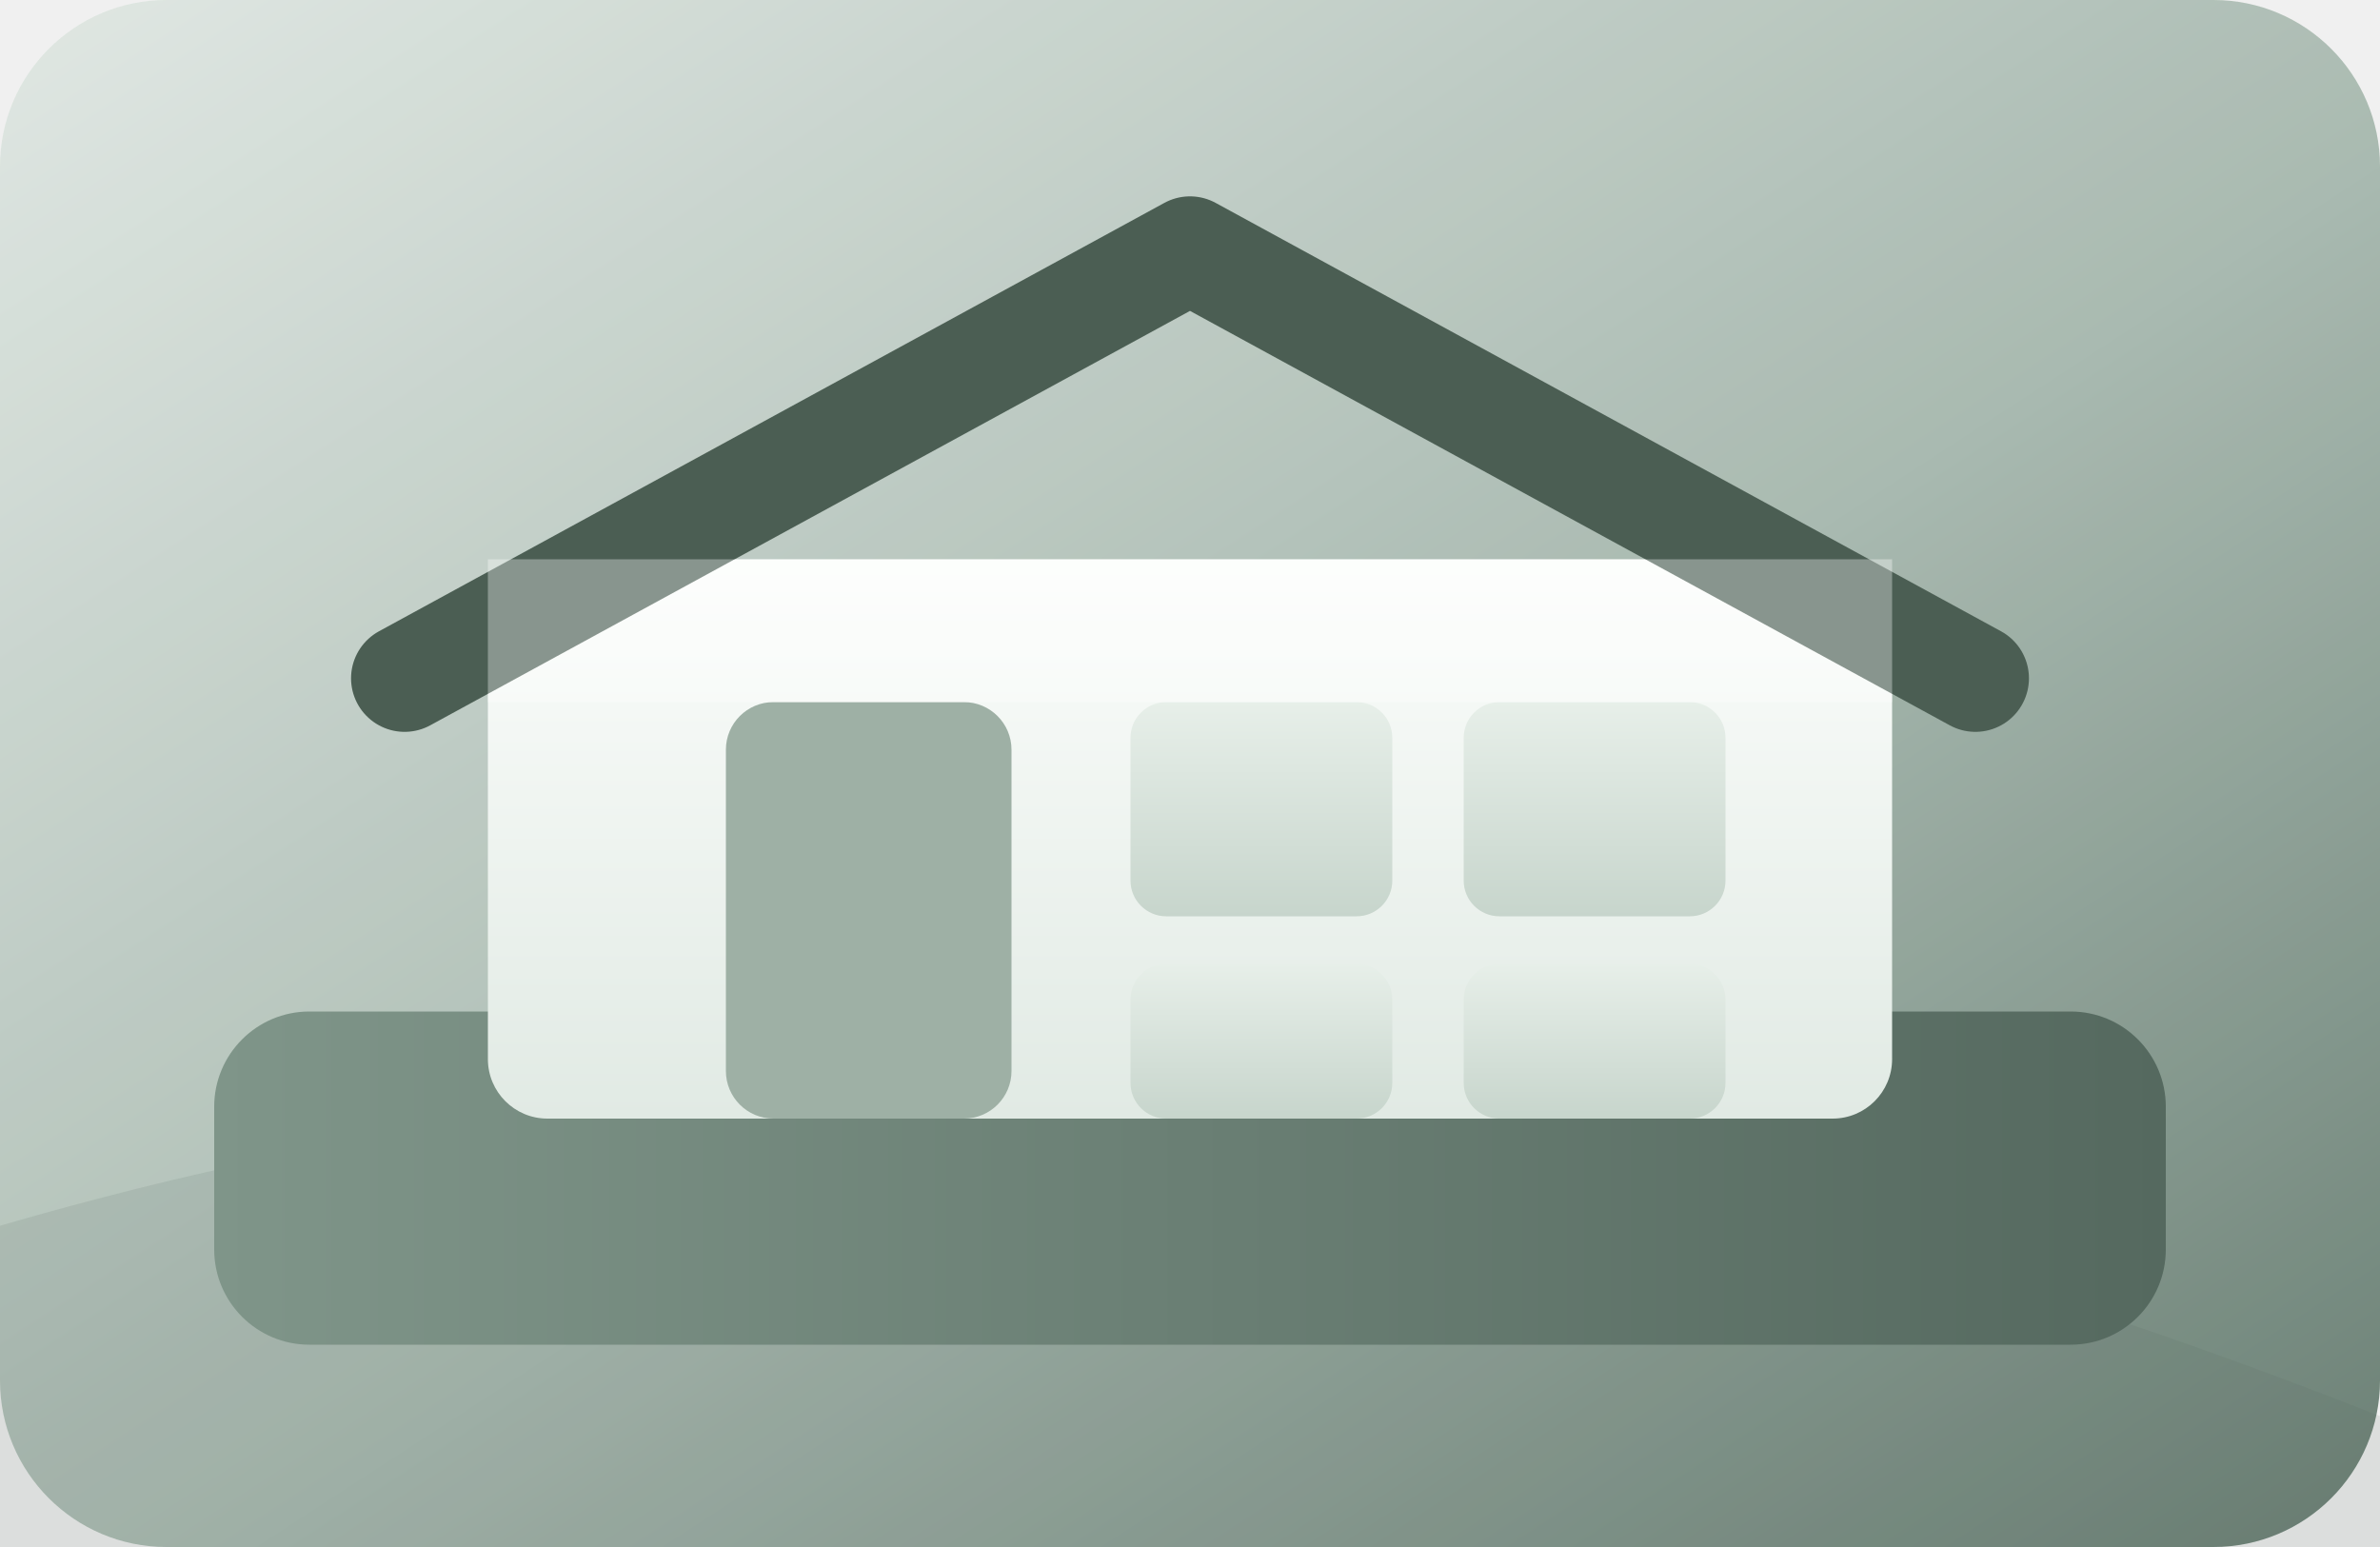
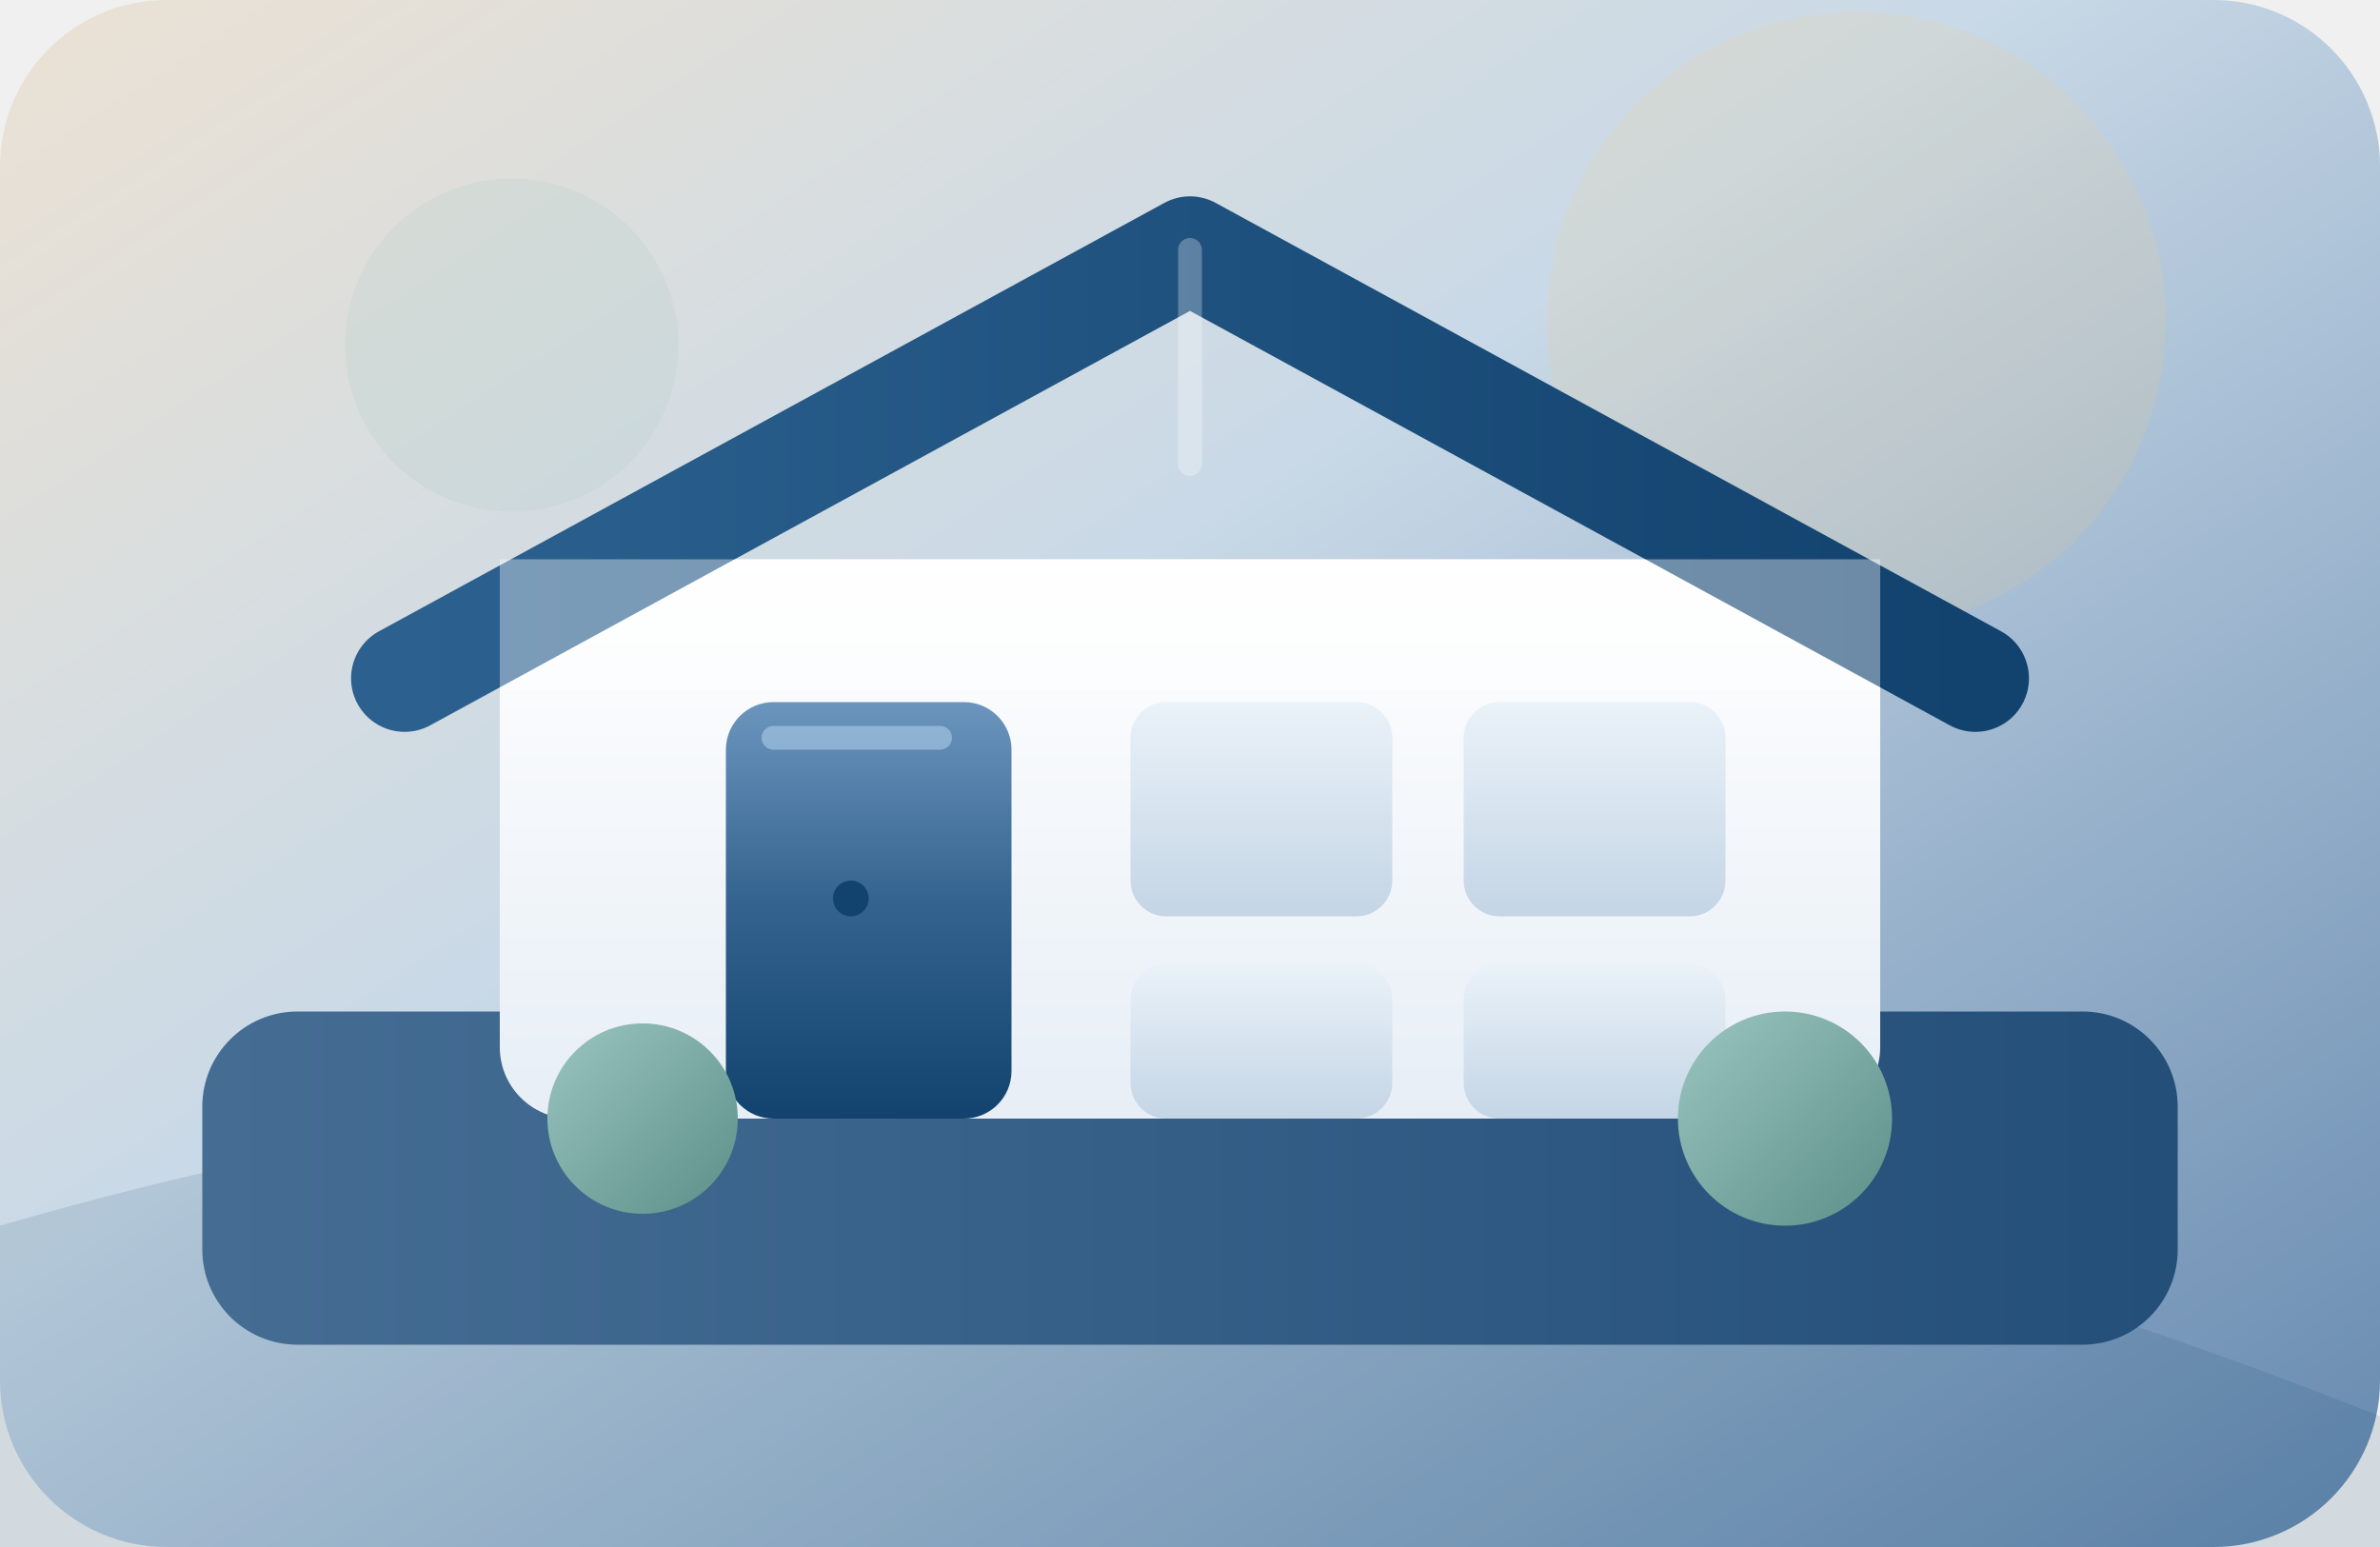
<svg xmlns="http://www.w3.org/2000/svg" viewBox="0 0 400 260" role="img" aria-labelledby="title desc">
  <defs>
    <linearGradient id="bg" x1="0%" y1="0%" x2="100%" y2="100%">
-       <stop offset="0%" stop-color="#edf4ef" />
-       <stop offset="55%" stop-color="#b1c2b8" />
-       <stop offset="100%" stop-color="#6c8276" />
+       <stop offset="0%" stop-color="#fff0dc" />
+       <stop offset="42%" stop-color="#d9e6f1" />
+       <stop offset="100%" stop-color="#6b8eb3" />
    </linearGradient>
-     <linearGradient id="base" x1="0%" y1="0%" x2="100%" y2="0%">
-       <stop offset="0%" stop-color="#7f9589" />
-       <stop offset="100%" stop-color="#55695f" />
+     <linearGradient id="roof" x1="0%" y1="0%" x2="100%" y2="0%">
+       <stop offset="0%" stop-color="#2c618f" />
+       <stop offset="100%" stop-color="#12426e" />
    </linearGradient>
    <linearGradient id="facade" x1="0%" y1="0%" x2="0%" y2="100%">
-       <stop offset="0%" stop-color="#fbfdfb" />
-       <stop offset="100%" stop-color="#e1eae4" />
+       <stop offset="0%" stop-color="#ffffff" />
+       <stop offset="100%" stop-color="#e7eef6" />
    </linearGradient>
    <linearGradient id="window" x1="0%" y1="0%" x2="0%" y2="100%">
-       <stop offset="0%" stop-color="#e7efe9" />
-       <stop offset="100%" stop-color="#c7d5cc" />
+       <stop offset="0%" stop-color="#eaf2f9" />
+       <stop offset="100%" stop-color="#c4d5e5" />
+     </linearGradient>
+     <linearGradient id="ground" x1="0%" y1="0%" x2="100%" y2="0%">
+       <stop offset="0%" stop-color="#456d94" />
+       <stop offset="100%" stop-color="#244f79" />
+     </linearGradient>
+     <linearGradient id="door" x1="0%" y1="0%" x2="0%" y2="100%">
+       <stop offset="0%" stop-color="#6b95bd" />
+       <stop offset="48%" stop-color="#34638f" />
+       <stop offset="100%" stop-color="#12426e" />
+     </linearGradient>
+     <linearGradient id="shrub" x1="0%" y1="0%" x2="100%" y2="100%">
+       <stop offset="0%" stop-color="#9bc5c0" />
+       <stop offset="100%" stop-color="#5c8f88" />
    </linearGradient>
  </defs>
  <rect width="400" height="260" rx="28" fill="url(#bg)" />
-   <rect width="400" height="260" rx="28" fill="#4B5E53" opacity="0.08" />
-   <path d="M0 206c62-18 123-26 189-20 60 5 130 20 211 52v22H0z" fill="#54685d" opacity="0.13" />
-   <rect x="36" y="170" width="328" height="56" rx="16" fill="url(#base)" />
-   <rect x="82" y="94" width="236" height="94" rx="10" fill="url(#facade)" />
-   <path d="M68 114l132-72 132 72" fill="none" stroke="#4B5E53" stroke-width="18" stroke-linecap="round" stroke-linejoin="round" />
-   <rect x="122" y="118" width="48" height="70" rx="8" fill="#9eb0a5" />
+   <rect width="400" height="260" rx="28" fill="#12426e" opacity="0.08" />
+   <circle cx="312" cy="54" r="52" fill="#f2c983" opacity="0.16" />
+   <circle cx="86" cy="58" r="28" fill="#8cbab2" opacity="0.12" />
+   <path d="M0 206c62-18 123-26 189-20 60 5 130 20 211 52v22H0z" fill="#12426e" opacity="0.13" />
+   <rect x="34" y="170" width="332" height="56" rx="16" fill="url(#ground)" />
+   <rect x="84" y="94" width="232" height="94" rx="12" fill="url(#facade)" />
+   <path d="M68 114l132-72 132 72" fill="none" stroke="url(#roof)" stroke-width="18" stroke-linecap="round" stroke-linejoin="round" />
+   <rect x="122" y="118" width="48" height="70" rx="8" fill="url(#door)" />
  <rect x="190" y="118" width="44" height="36" rx="6" fill="url(#window)" />
  <rect x="246" y="118" width="44" height="36" rx="6" fill="url(#window)" />
  <rect x="190" y="162" width="44" height="26" rx="6" fill="url(#window)" />
  <rect x="246" y="162" width="44" height="26" rx="6" fill="url(#window)" />
-   <path d="M82 94h236v24H82z" fill="#ffffff" opacity="0.34" />
+   <circle cx="108" cy="188" r="16" fill="url(#shrub)" />
+   <circle cx="300" cy="188" r="18" fill="url(#shrub)" />
+   <rect x="140" y="148" width="6" height="6" rx="3" fill="#12426e" />
+   <path d="M84 94h232v22H84z" fill="#ffffff" opacity="0.38" />
+   <path d="M200 42v36" stroke="#ffffff" stroke-opacity="0.28" stroke-width="4" stroke-linecap="round" />
+   <path d="M130 124h28" stroke="#9fc1de" stroke-width="4" stroke-linecap="round" opacity="0.72" />
</svg>
